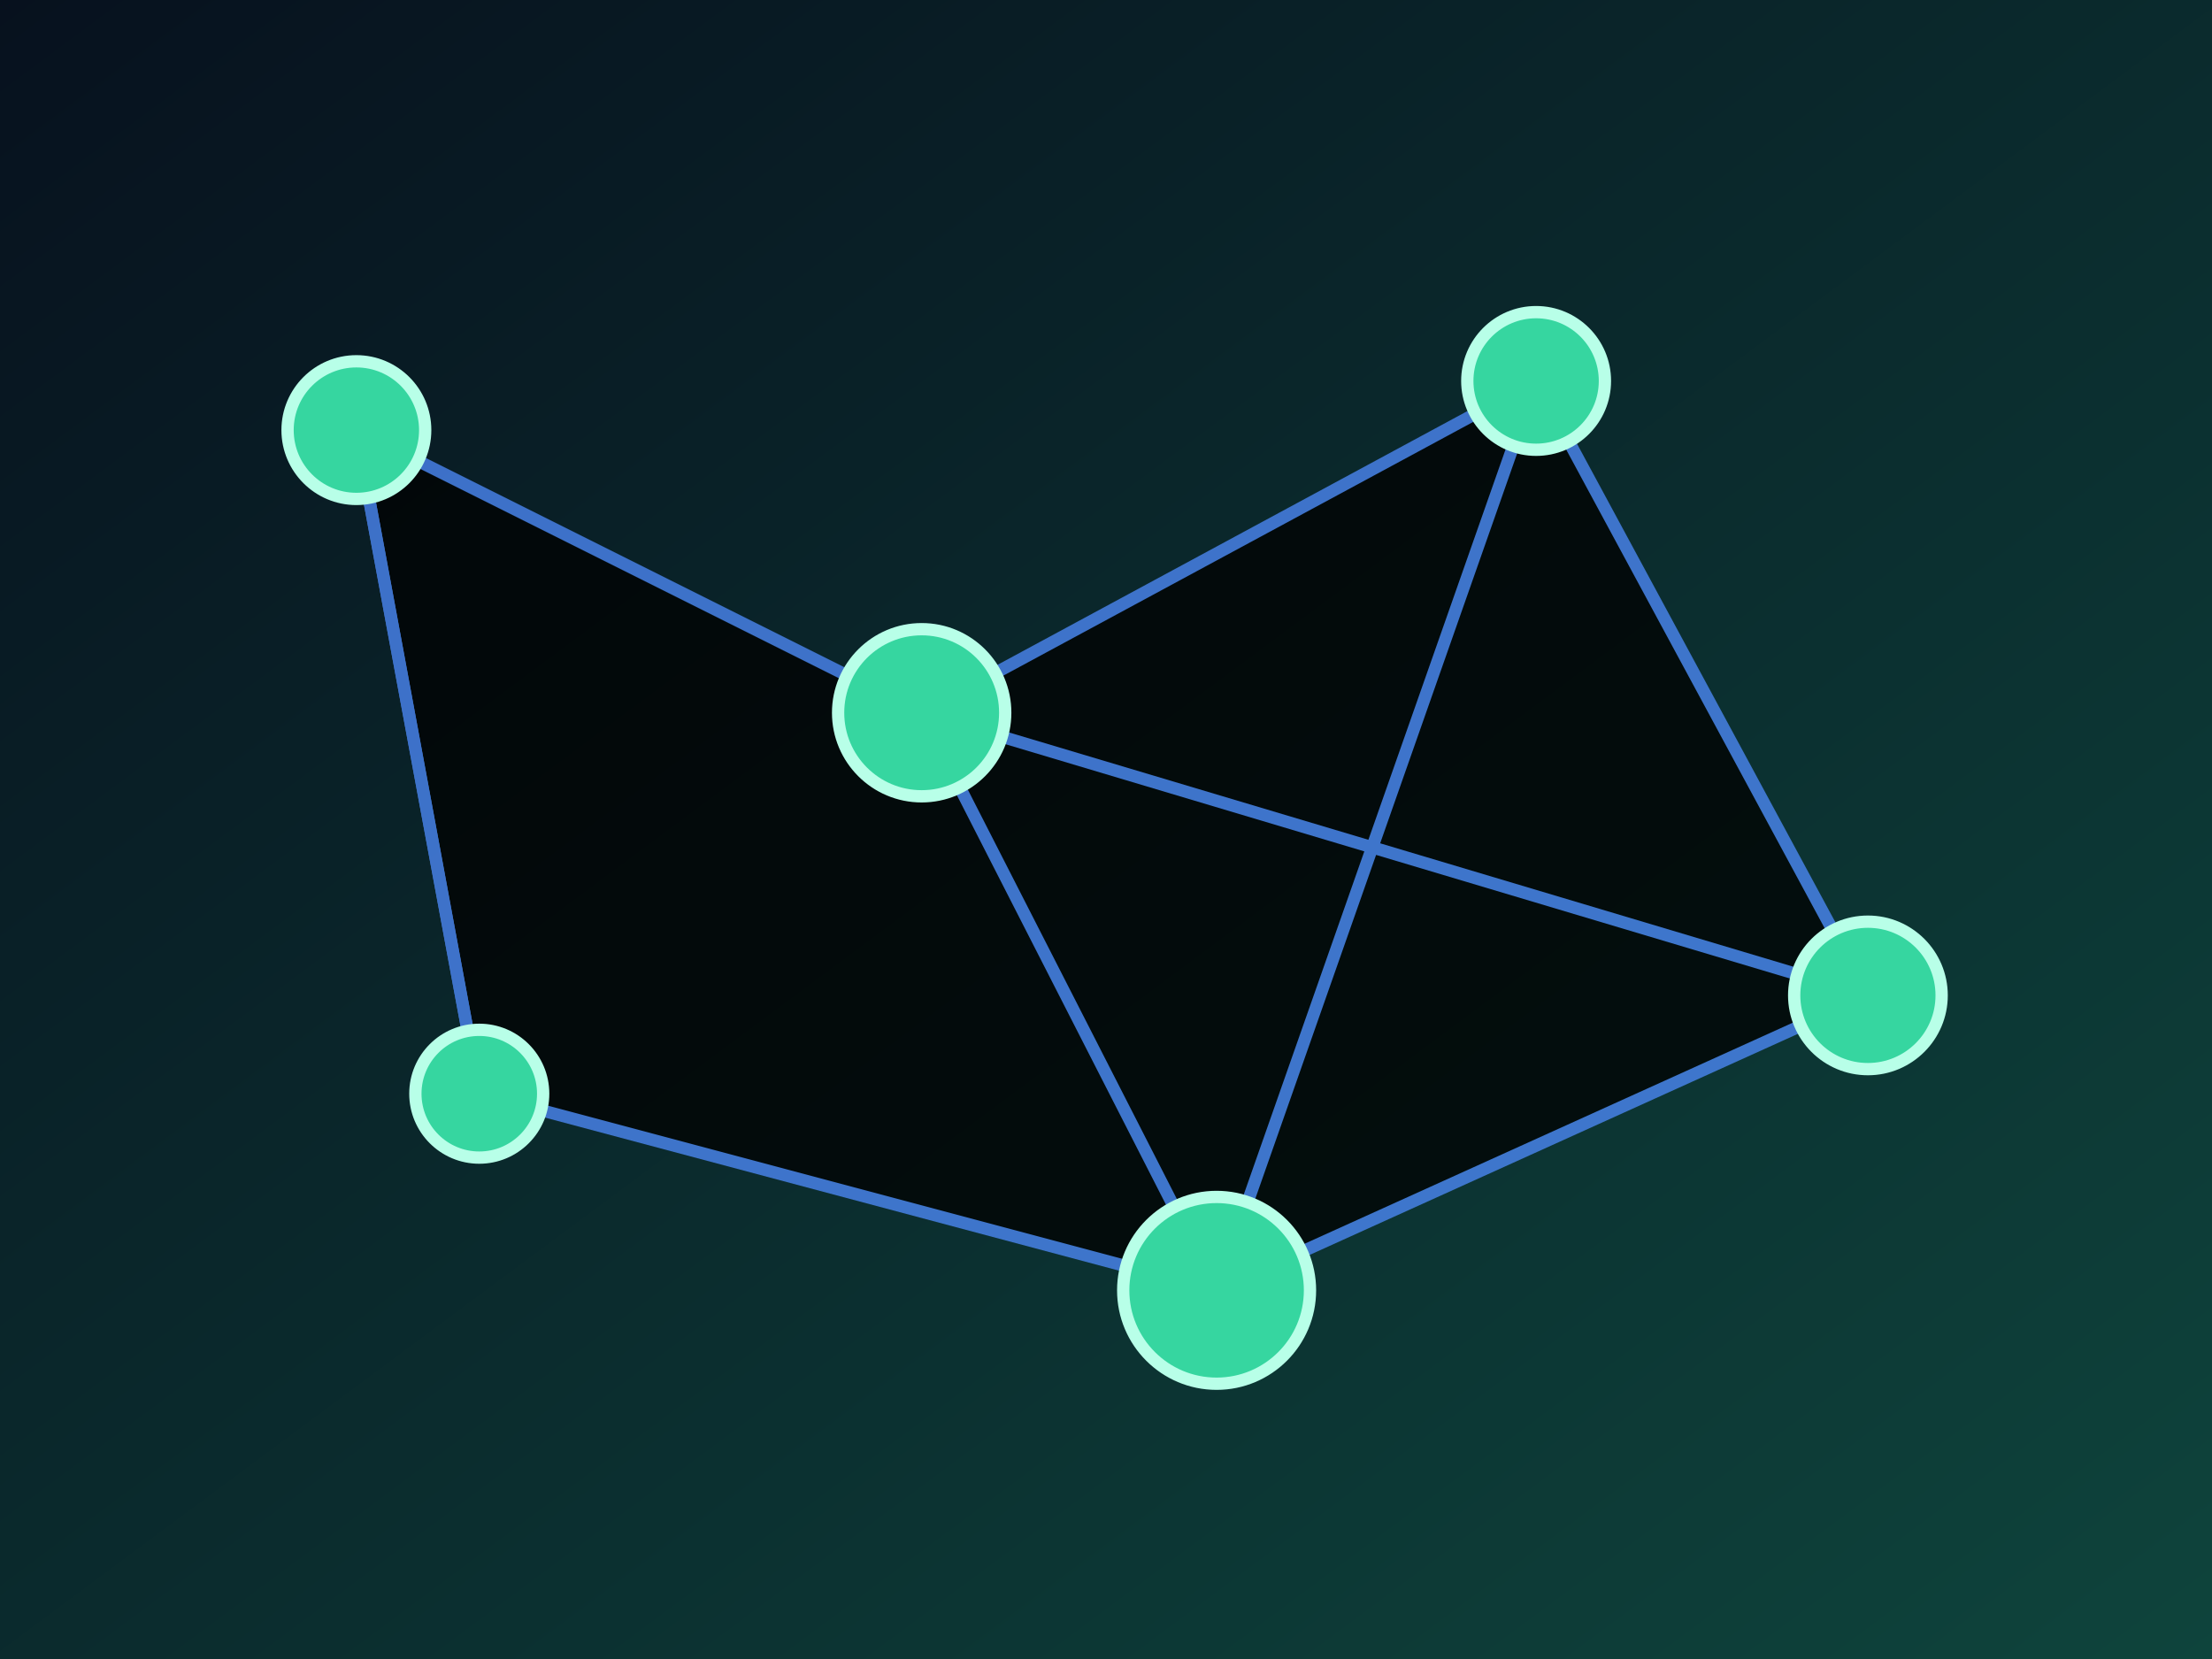
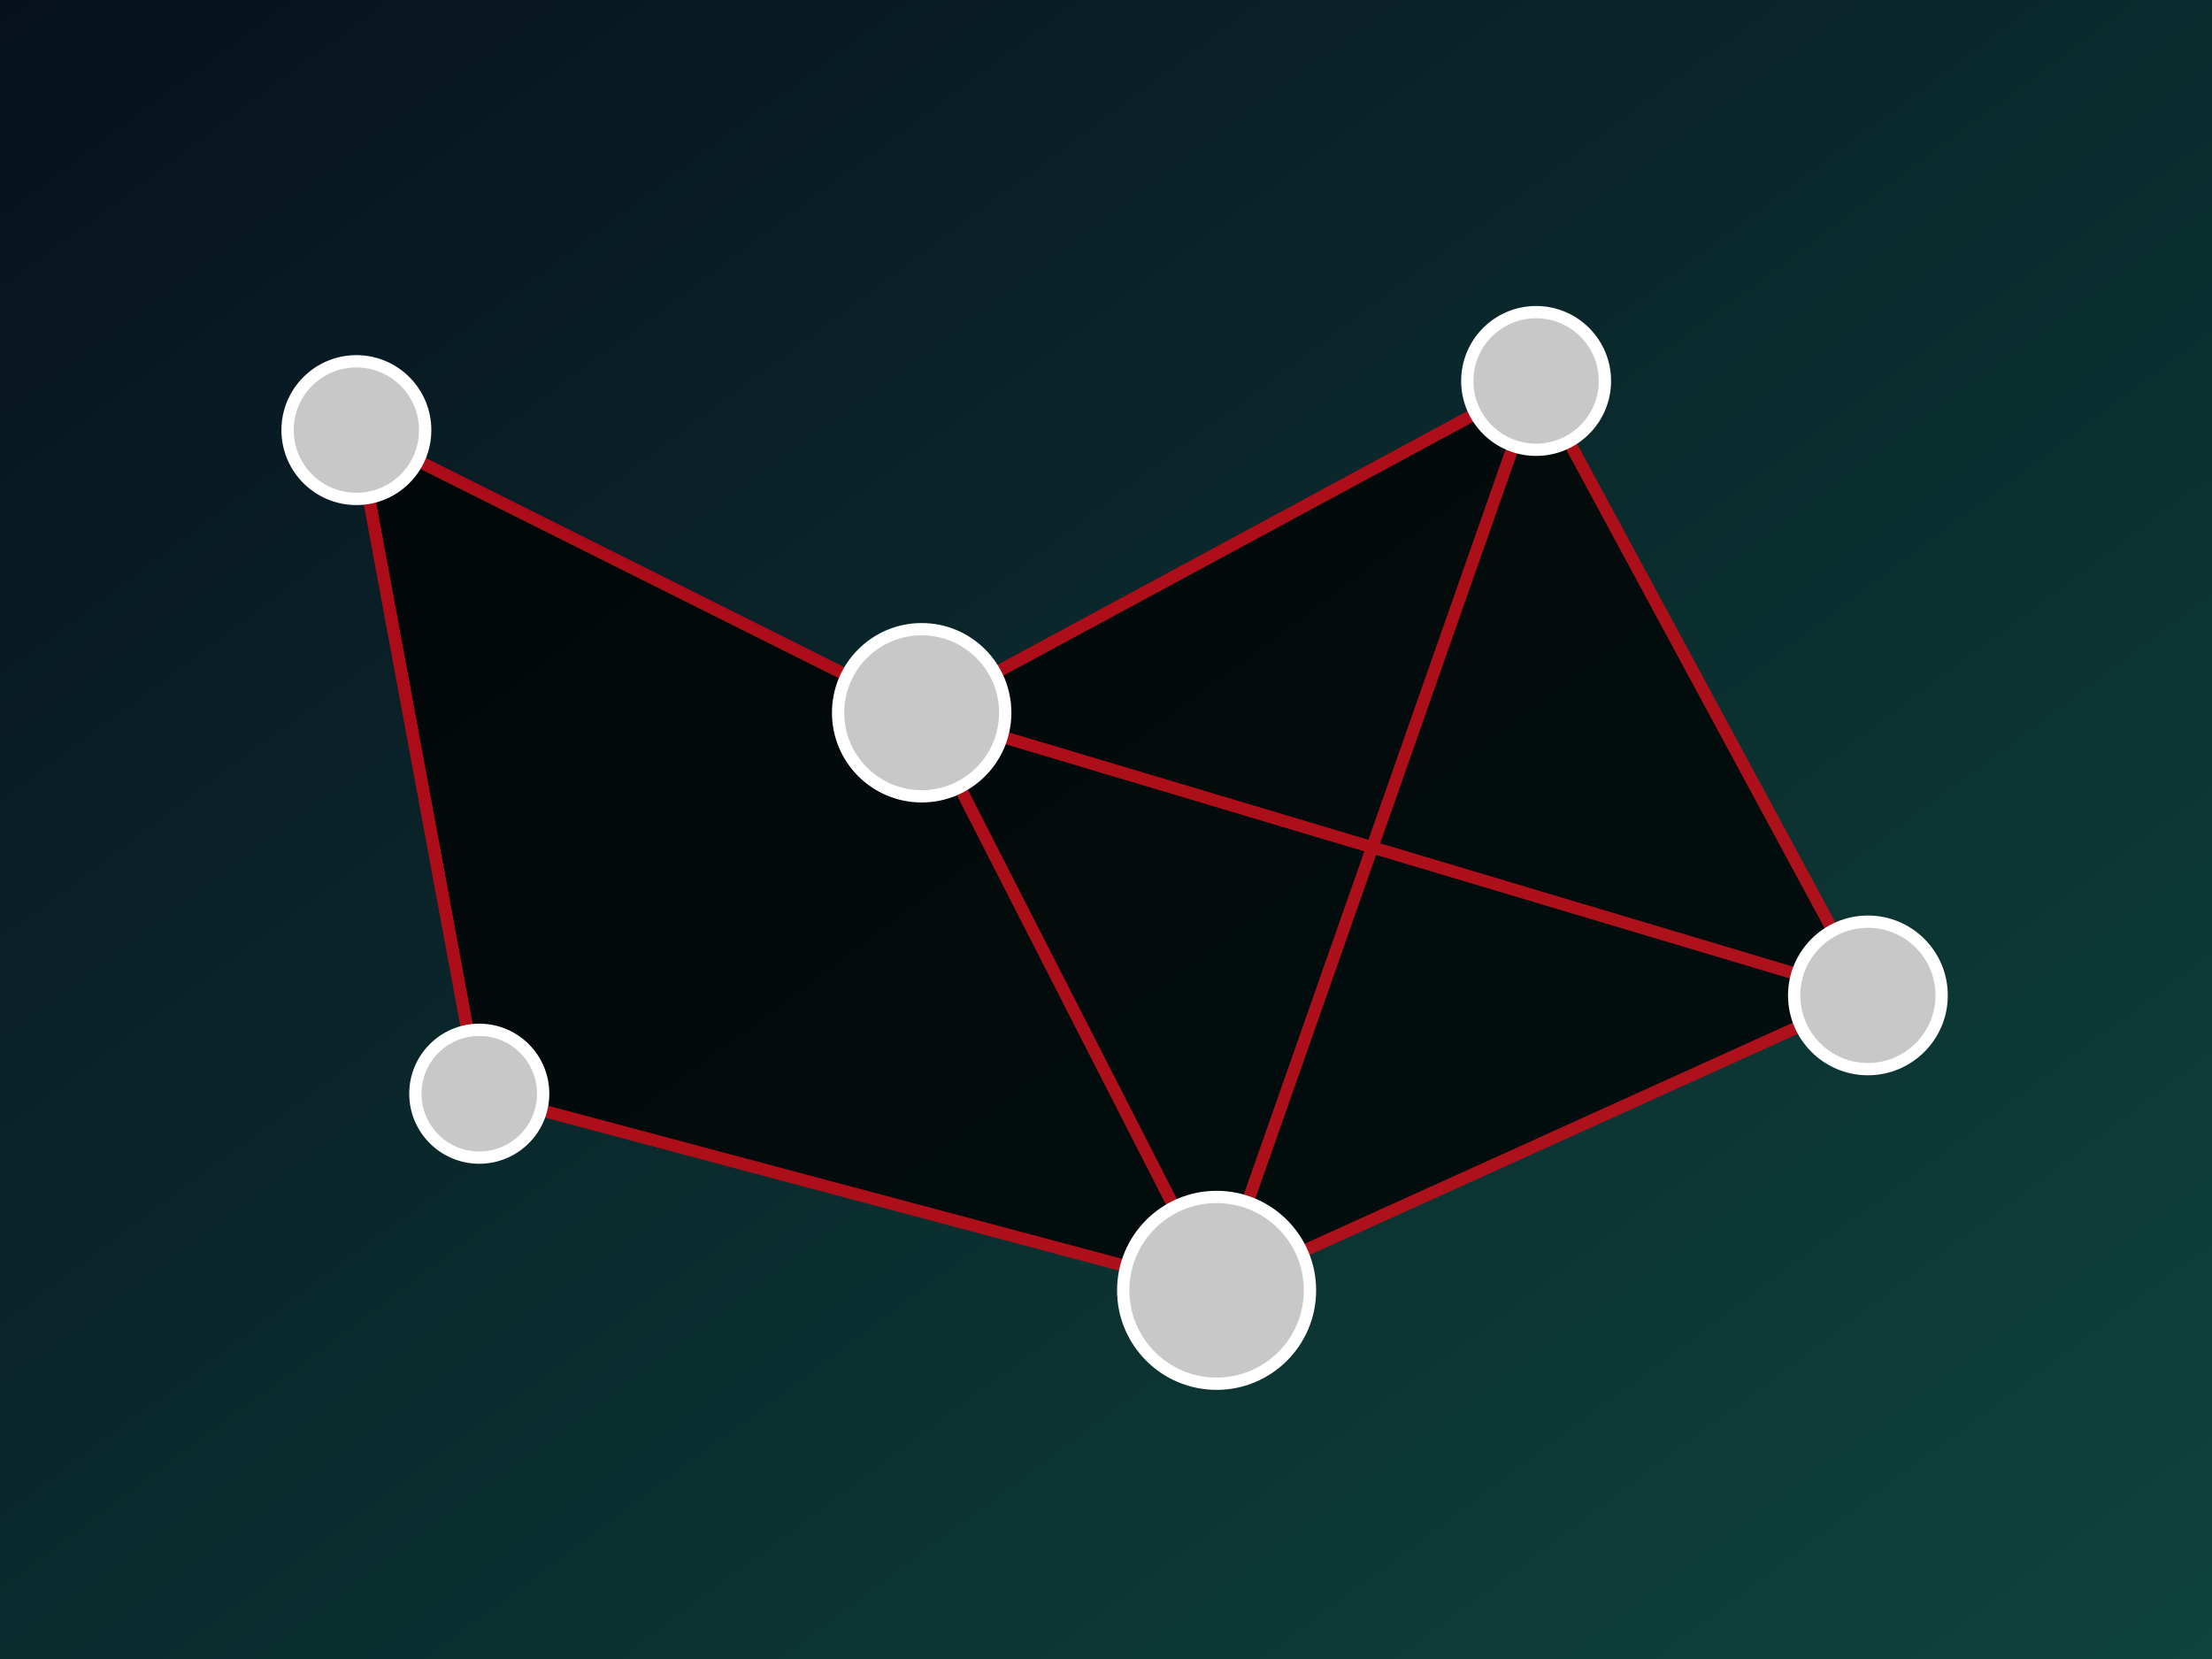
<svg xmlns="http://www.w3.org/2000/svg" viewBox="0 0 900 675">
  <defs>
    <linearGradient id="b" x2="1" y2="1">
      <stop stop-color="#07111e" />
      <stop offset="1" stop-color="#0e443c" />
    </linearGradient>
  </defs>
  <rect width="900" height="675" fill="url(#b)" />
-   <g stroke="#4f8cff" stroke-width="5" opacity=".75">
+   <g stroke="#e30613" stroke-width="5" opacity=".75">
    <path d="M145 175l230 115 250-135 135 250-265 120-300-80z" />
    <path d="M375 290l120 235M625 155L495 525M145 175l50 270M760 405L375 290" />
  </g>
-   <g fill="#36d6a0" stroke="#b8ffe8" stroke-width="5">
+   <g fill="#c8c8c8" stroke="#ffffff" stroke-width="5">
    <circle cx="145" cy="175" r="28" />
    <circle cx="375" cy="290" r="34" />
    <circle cx="625" cy="155" r="28" />
    <circle cx="760" cy="405" r="30" />
    <circle cx="495" cy="525" r="38" />
    <circle cx="195" cy="445" r="26" />
  </g>
</svg>
